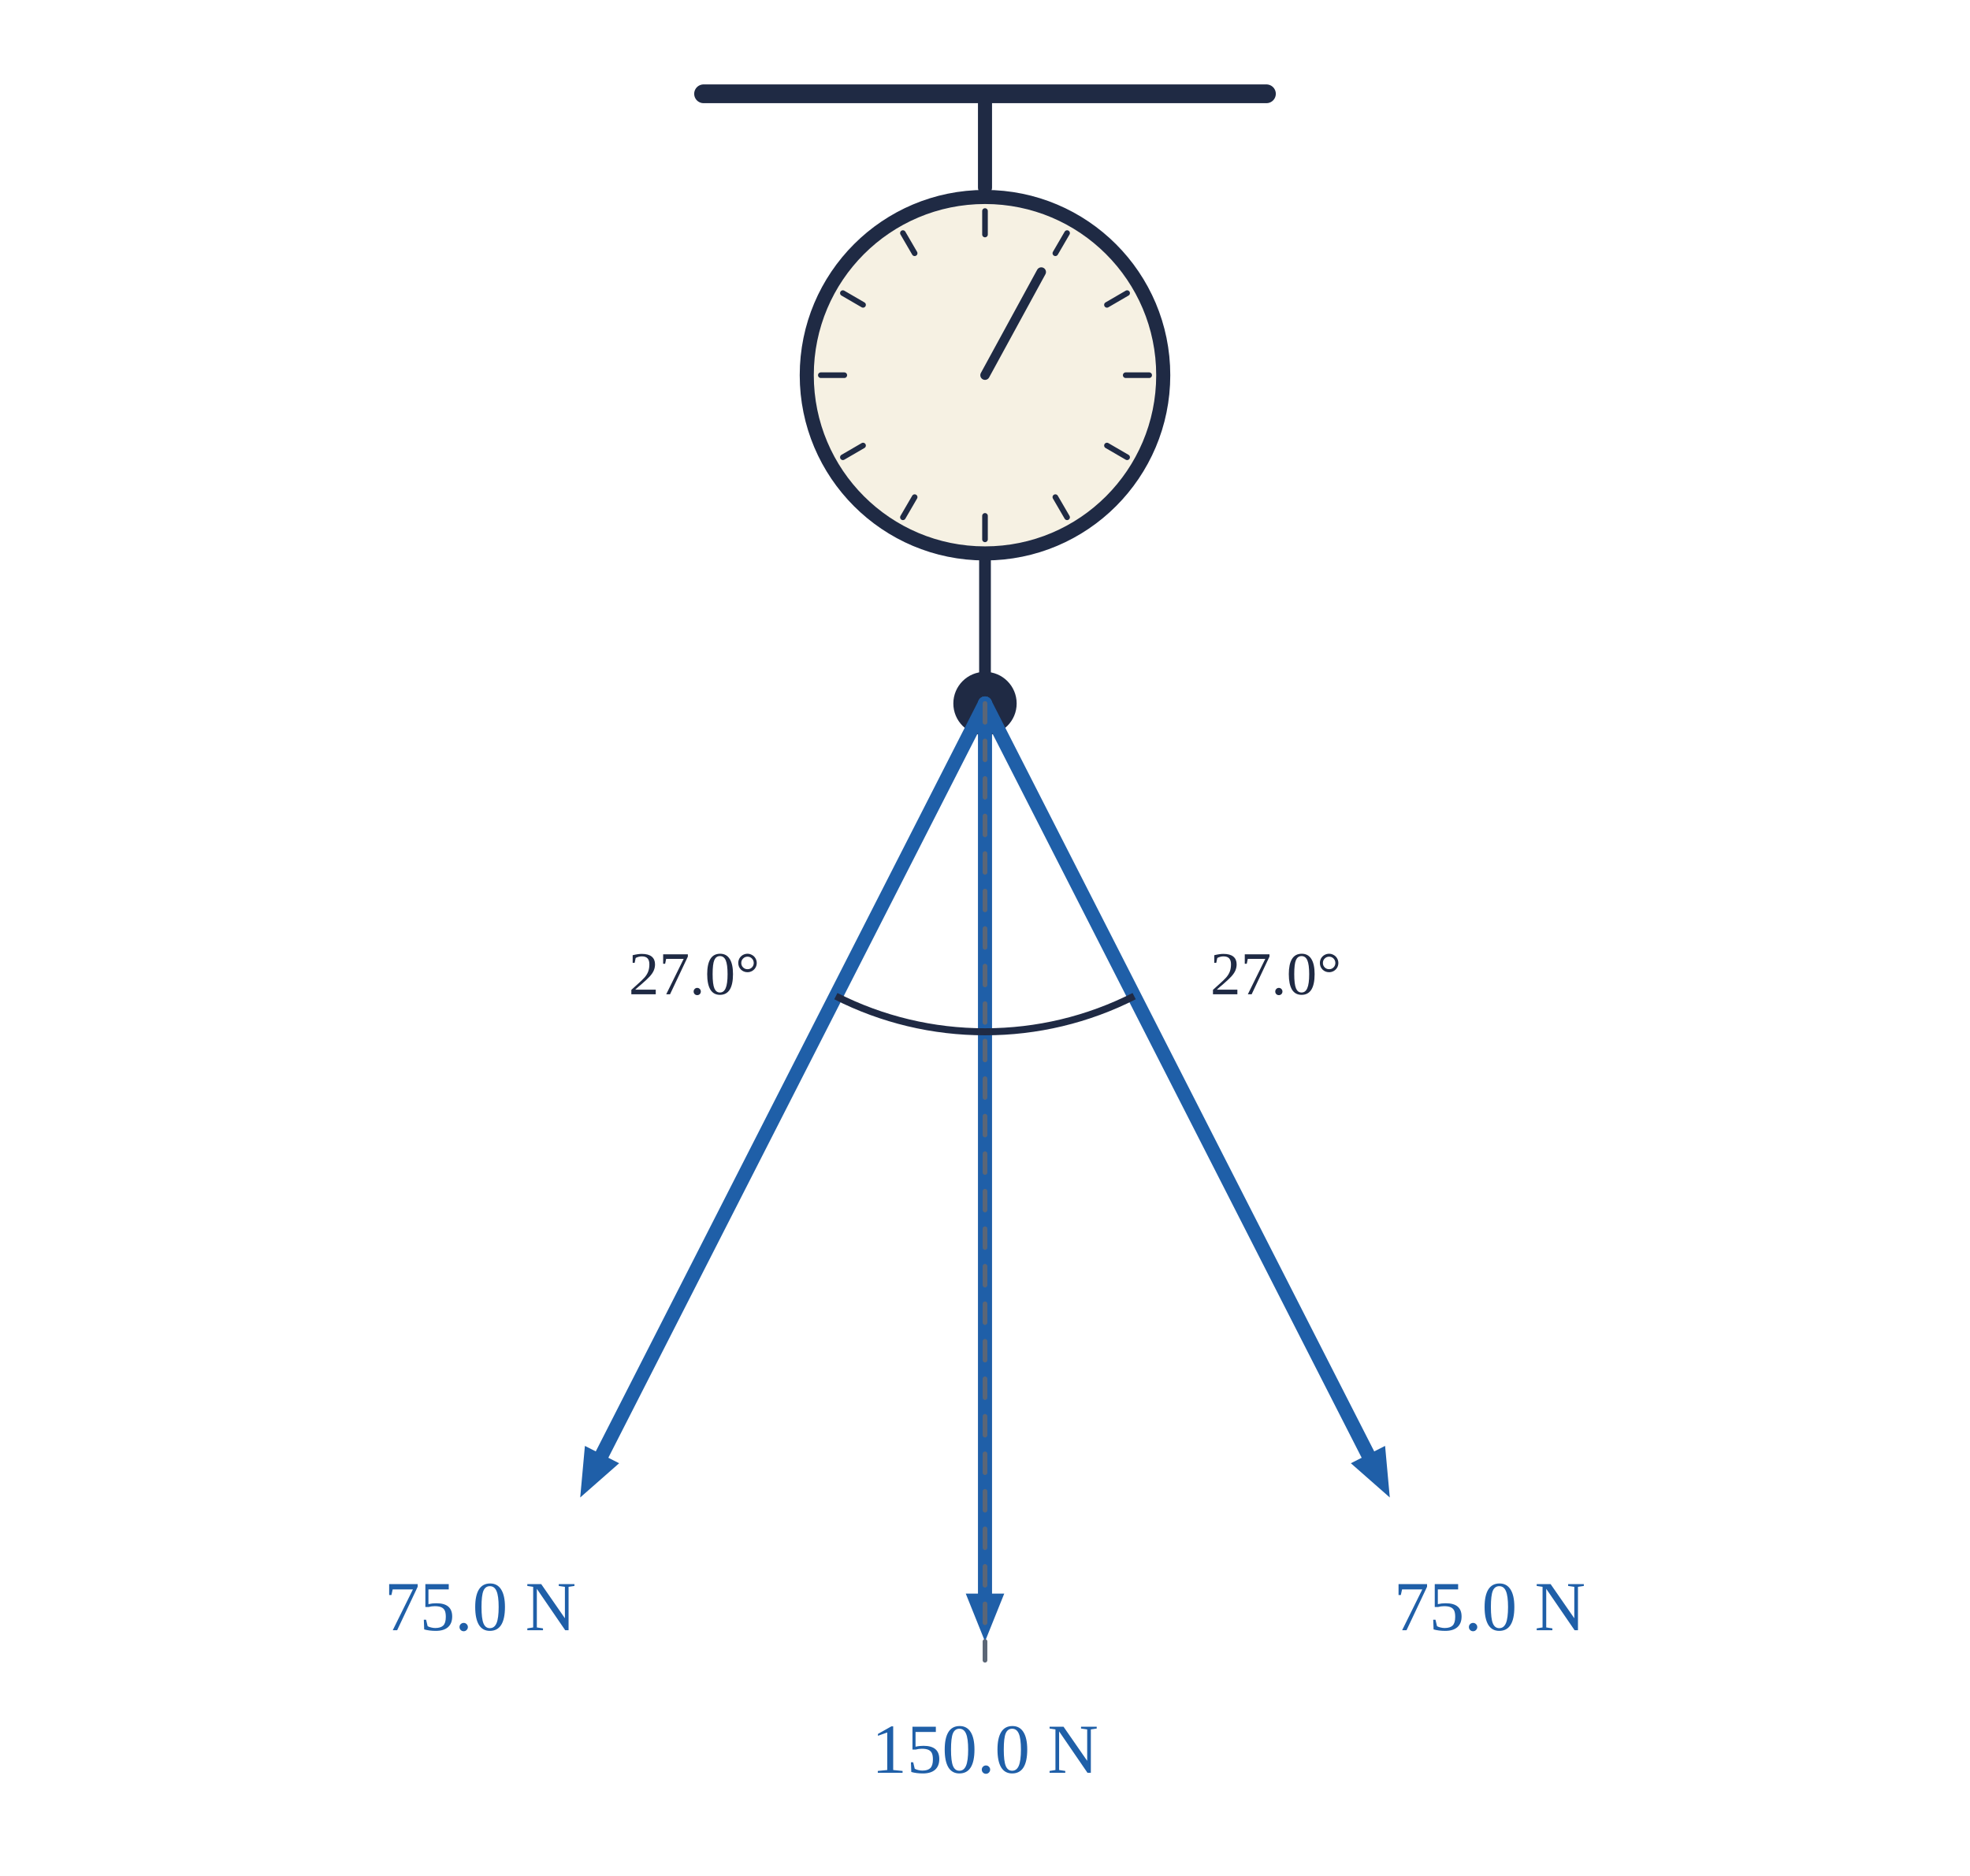
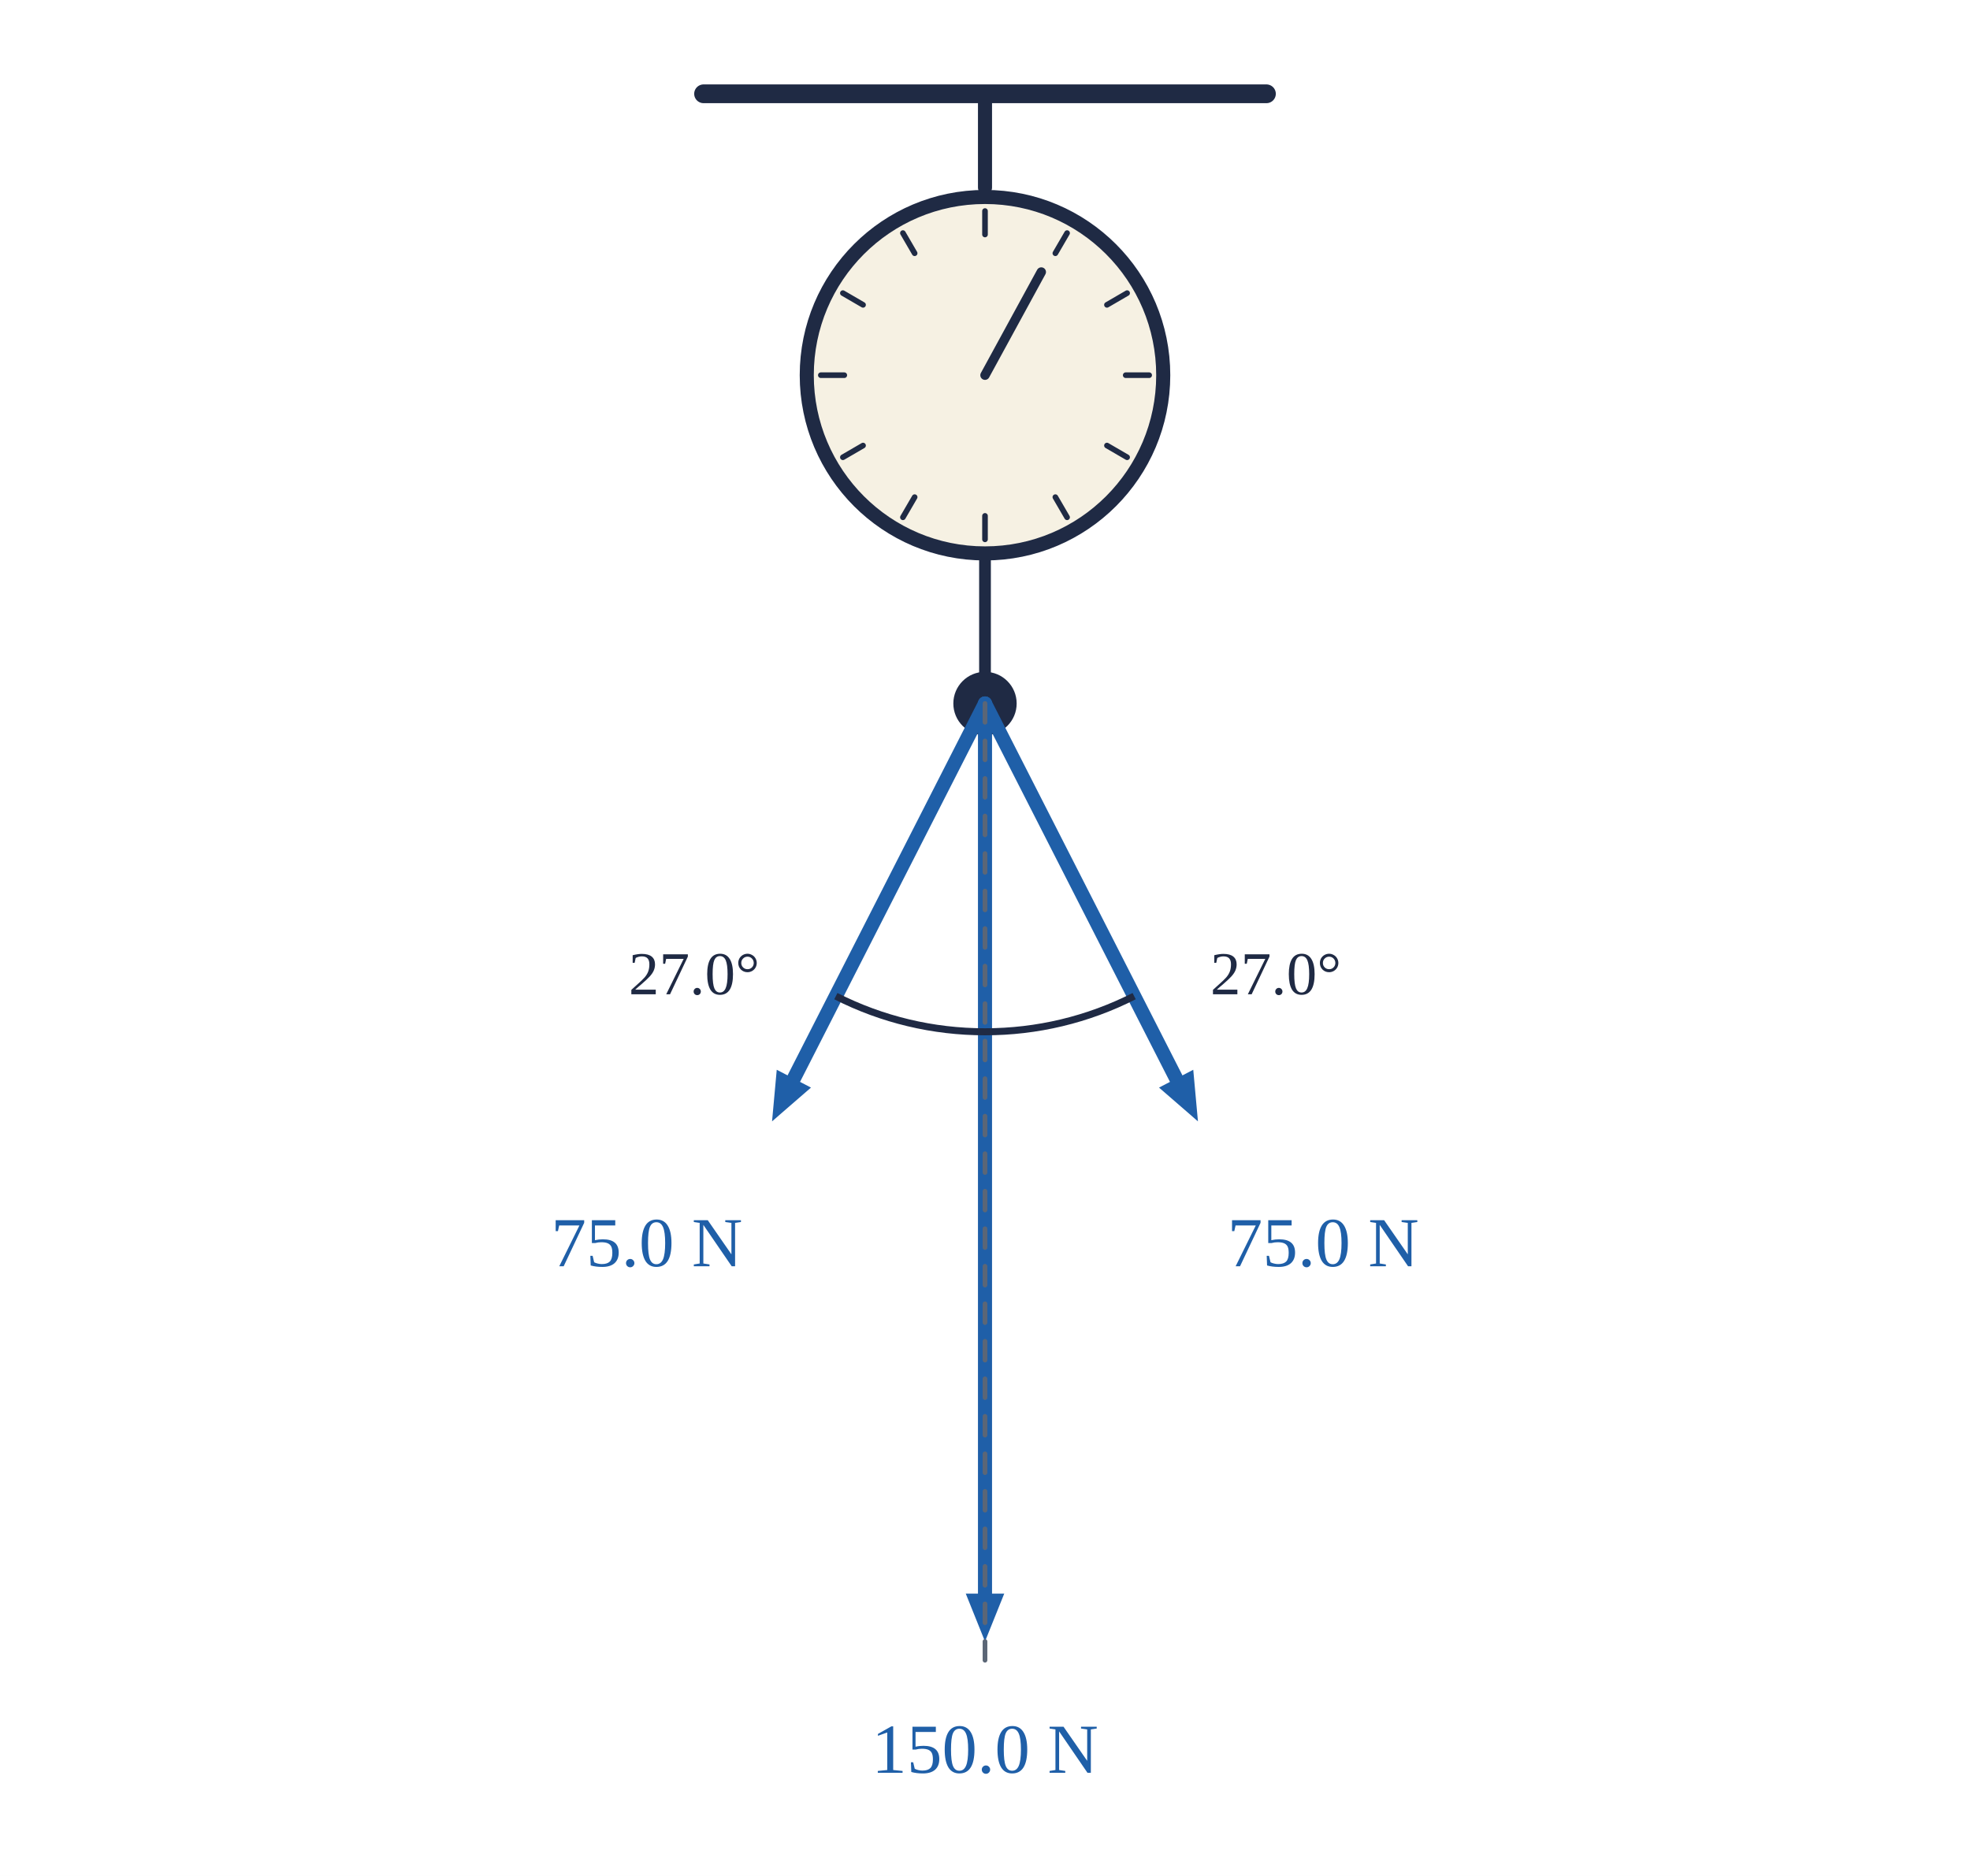
<svg xmlns="http://www.w3.org/2000/svg" viewBox="0 0 420 400" width="420" height="400">
  <rect width="420" height="400" fill="#fff" />
  <line x1="150.0" y1="20.0" x2="270.0" y2="20.0" stroke="#1f2a44" stroke-width="4" stroke-linecap="round" />
  <line x1="210.0" y1="20.0" x2="210.0" y2="40.0" stroke="#1f2a44" stroke-width="3" stroke-linecap="round" />
  <circle cx="210" cy="80" r="38" fill="#f6f1e3" stroke="#1f2a44" stroke-width="3" />
  <line x1="210.0" y1="80.0" x2="222.0" y2="58.0" stroke="#1f2a44" stroke-width="2" stroke-linecap="round" />
  <line x1="240.0" y1="80.0" x2="245.0" y2="80.0" stroke="#1f2a44" stroke-width="1.2" stroke-linecap="round" />
  <line x1="236.0" y1="65.0" x2="240.3" y2="62.5" stroke="#1f2a44" stroke-width="1.2" stroke-linecap="round" />
  <line x1="225.0" y1="54.0" x2="227.5" y2="49.7" stroke="#1f2a44" stroke-width="1.2" stroke-linecap="round" />
  <line x1="210.0" y1="50.0" x2="210.0" y2="45.0" stroke="#1f2a44" stroke-width="1.2" stroke-linecap="round" />
  <line x1="195.0" y1="54.0" x2="192.5" y2="49.7" stroke="#1f2a44" stroke-width="1.2" stroke-linecap="round" />
  <line x1="184.0" y1="65.0" x2="179.7" y2="62.5" stroke="#1f2a44" stroke-width="1.2" stroke-linecap="round" />
  <line x1="180.0" y1="80.0" x2="175.0" y2="80.0" stroke="#1f2a44" stroke-width="1.2" stroke-linecap="round" />
  <line x1="184.0" y1="95.0" x2="179.7" y2="97.5" stroke="#1f2a44" stroke-width="1.2" stroke-linecap="round" />
  <line x1="195.0" y1="106.0" x2="192.5" y2="110.3" stroke="#1f2a44" stroke-width="1.2" stroke-linecap="round" />
  <line x1="210.0" y1="110.0" x2="210.0" y2="115.0" stroke="#1f2a44" stroke-width="1.2" stroke-linecap="round" />
  <line x1="225.0" y1="106.0" x2="227.5" y2="110.3" stroke="#1f2a44" stroke-width="1.2" stroke-linecap="round" />
  <line x1="236.0" y1="95.0" x2="240.3" y2="97.5" stroke="#1f2a44" stroke-width="1.2" stroke-linecap="round" />
  <line x1="210.0" y1="118.0" x2="210.0" y2="150.0" stroke="#1f2a44" stroke-width="2.5" stroke-linecap="round" />
  <circle cx="210.0" cy="150.0" r="6" fill="#1f2a44" stroke="#1f2a44" stroke-width="1.5" />
-   <line x1="210.0" y1="150.0" x2="126.7" y2="313.4" stroke="#1f5fa8" stroke-width="3" stroke-linecap="round" />
-   <polygon points="123.7,319.3 124.7,308.3 132.0,312.0" fill="#1f5fa8" />
-   <text x="102.4" y="347.6" text-anchor="middle" font-size="15" fill="#1f5fa8" font-weight="normal" font-family="'Times New Roman',Times,serif">75.0 N</text>
-   <line x1="210.0" y1="150.0" x2="293.3" y2="313.4" stroke="#1f5fa8" stroke-width="3" stroke-linecap="round" />
-   <polygon points="296.3,319.3 288.0,312.0 295.3,308.3" fill="#1f5fa8" />
-   <text x="317.6" y="347.6" text-anchor="middle" font-size="15" fill="#1f5fa8" font-weight="normal" font-family="'Times New Roman',Times,serif">75.0 N</text>
+   <line x1="210.0" y1="150.0" x2="167.6" y2="233.2" stroke="#1f5fa8" stroke-width="3" stroke-linecap="round" />
+   <polygon points="164.6,239.1 165.6,228.1 172.9,231.9" fill="#1f5fa8" />
+   <text x="137.9" y="270.0" text-anchor="middle" font-size="15" fill="#1f5fa8" font-weight="normal" font-family="'Times New Roman',Times,serif">75.0 N</text>
+   <line x1="210.0" y1="150.0" x2="252.4" y2="233.2" stroke="#1f5fa8" stroke-width="3" stroke-linecap="round" />
+   <polygon points="255.4,239.1 247.1,231.9 254.4,228.1" fill="#1f5fa8" />
+   <text x="282.1" y="270.0" text-anchor="middle" font-size="15" fill="#1f5fa8" font-weight="normal" font-family="'Times New Roman',Times,serif">75.0 N</text>
  <line x1="210.0" y1="150.0" x2="210.0" y2="343.4" stroke="#1f5fa8" stroke-width="3" stroke-linecap="round" />
  <polygon points="210.0,350.0 205.9,339.8 214.1,339.8" fill="#1f5fa8" />
  <text x="210.0" y="378.0" text-anchor="middle" font-size="15" fill="#1f5fa8" font-weight="normal" font-family="'Times New Roman',Times,serif">150.0 N</text>
  <line x1="210.0" y1="150.0" x2="210.0" y2="355.0" stroke="#5b6676" stroke-width="1" stroke-linecap="round" stroke-dasharray="4 4" />
  <path d="M 178.2 212.4 A 70 70 0 0 0 210.0 220.0" fill="none" stroke="#1f2a44" stroke-width="1.5" />
  <text x="148.0" y="212.0" text-anchor="middle" font-size="13" fill="#1f2a44" font-weight="normal" font-family="'Times New Roman',Times,serif">27.0°</text>
  <path d="M 210.0 220.0 A 70 70 0 0 0 241.8 212.4" fill="none" stroke="#1f2a44" stroke-width="1.5" />
  <text x="272.0" y="212.0" text-anchor="middle" font-size="13" fill="#1f2a44" font-weight="normal" font-family="'Times New Roman',Times,serif">27.0°</text>
</svg>
